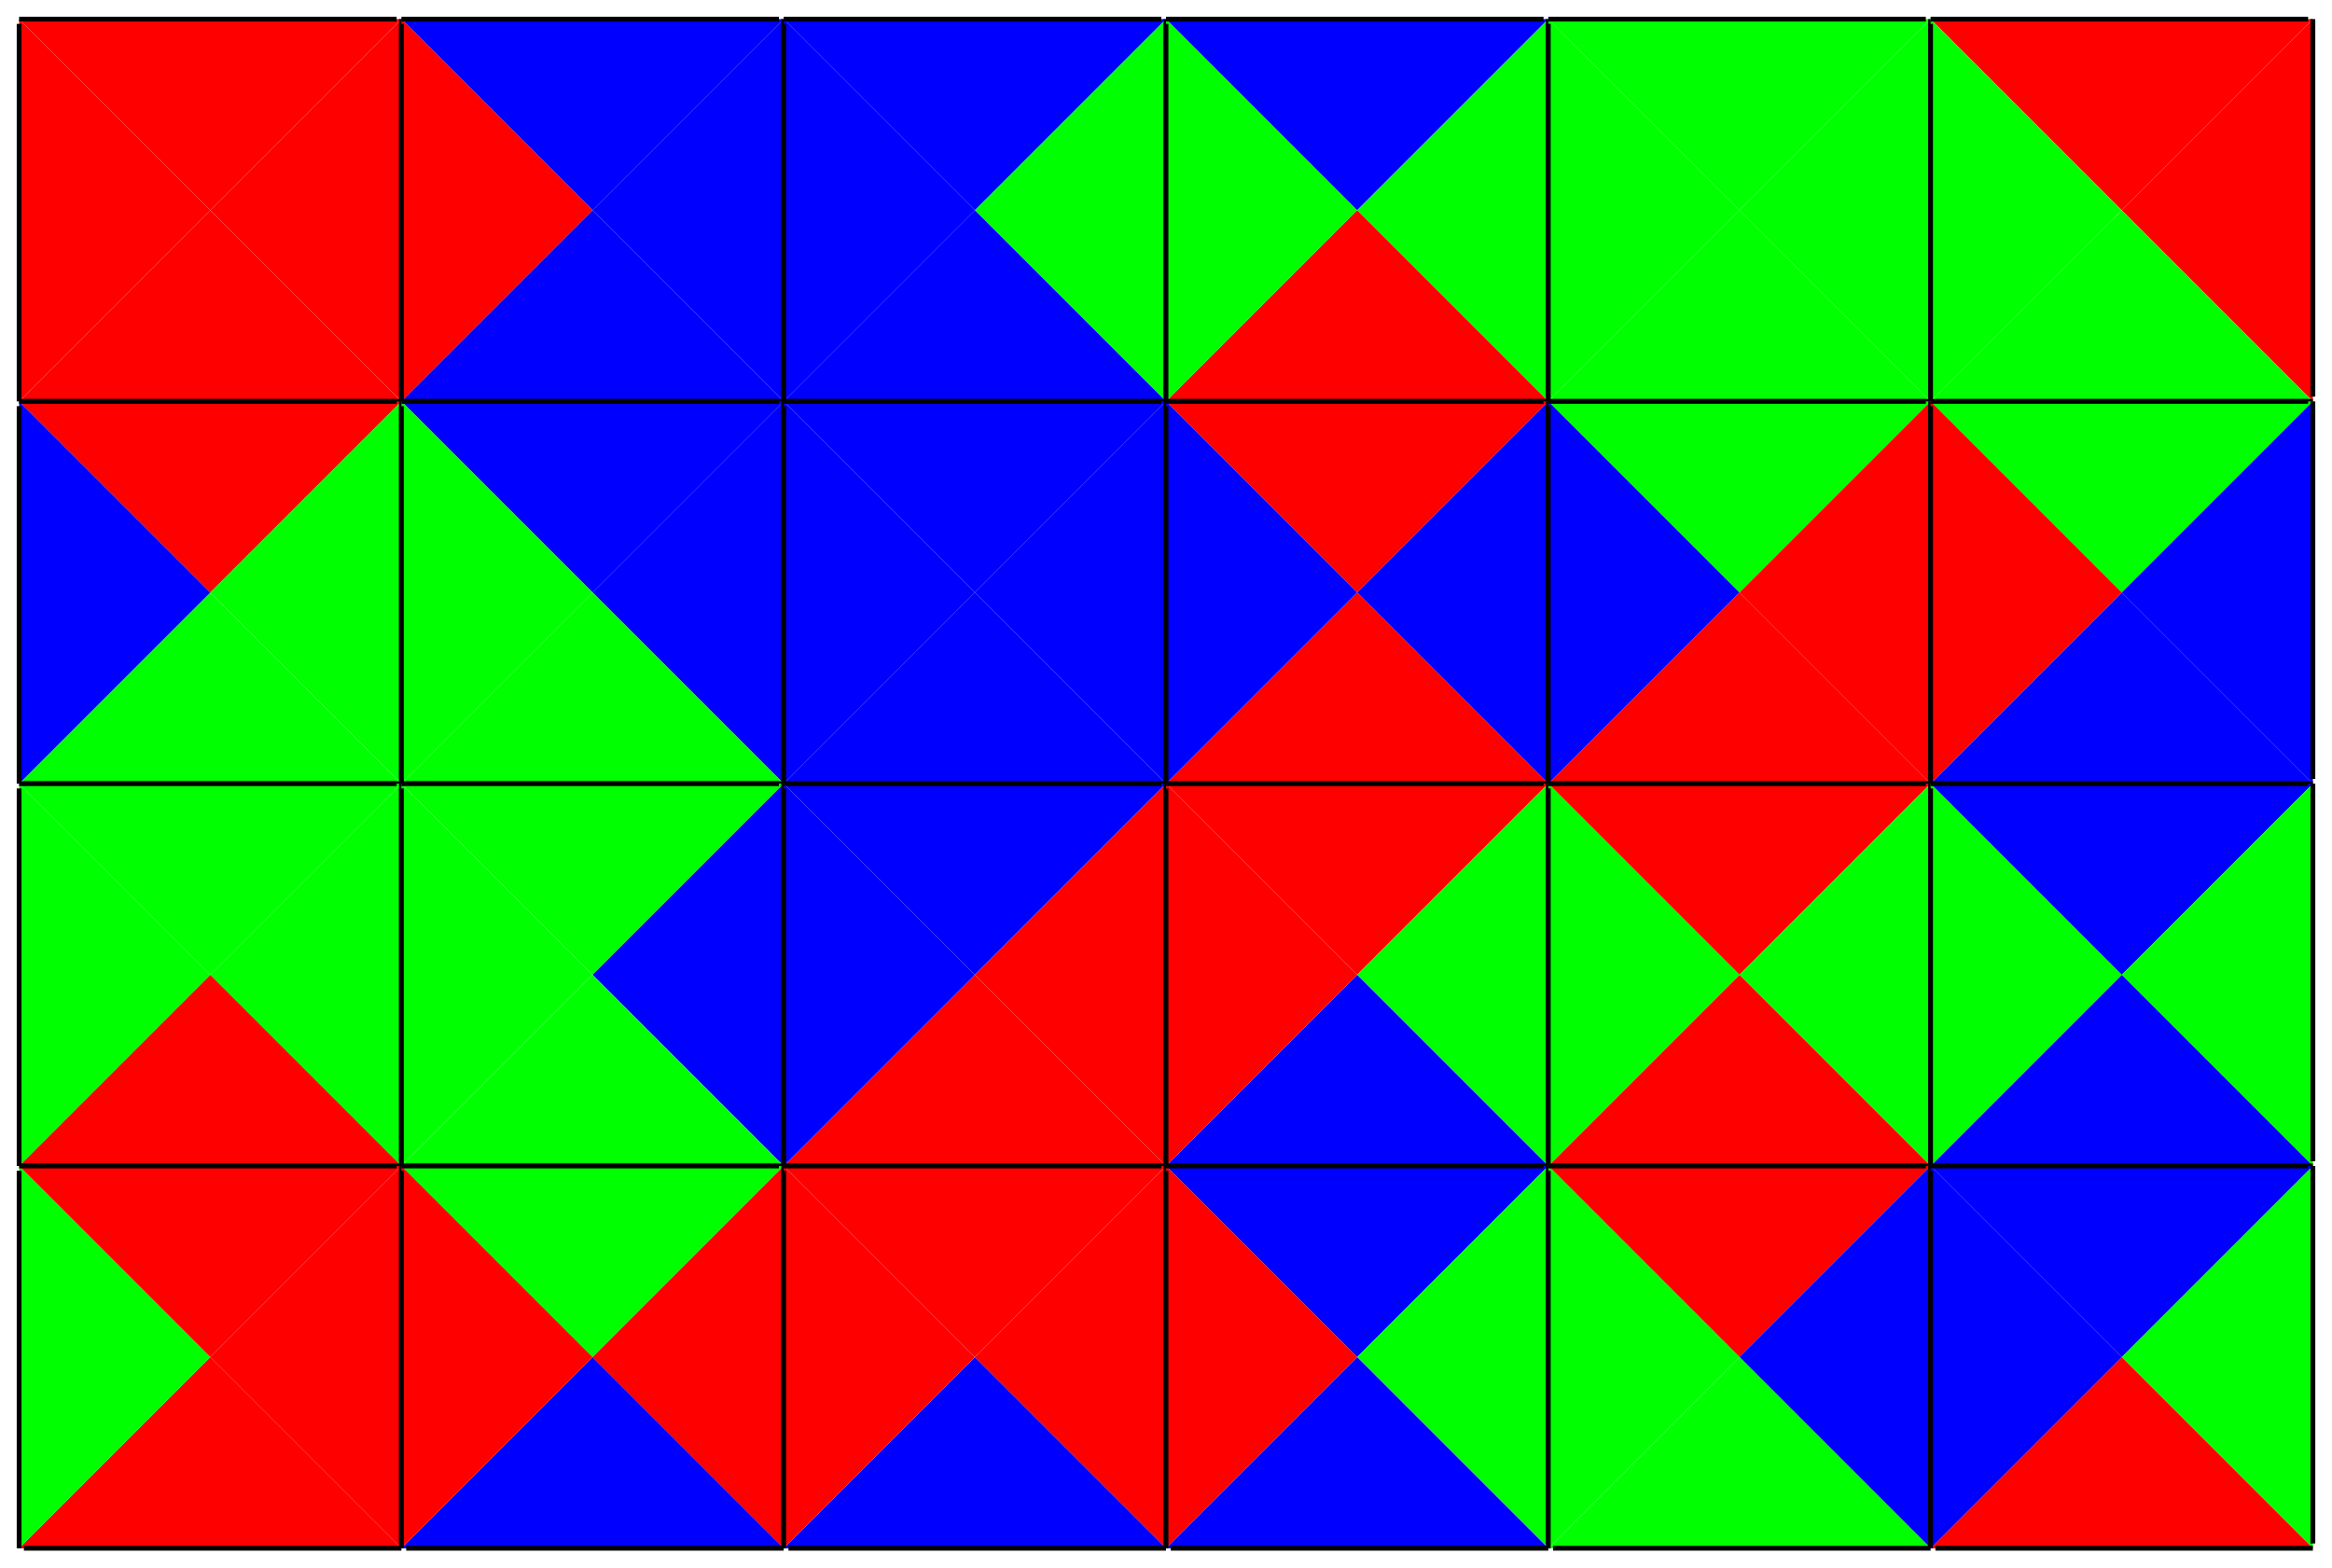
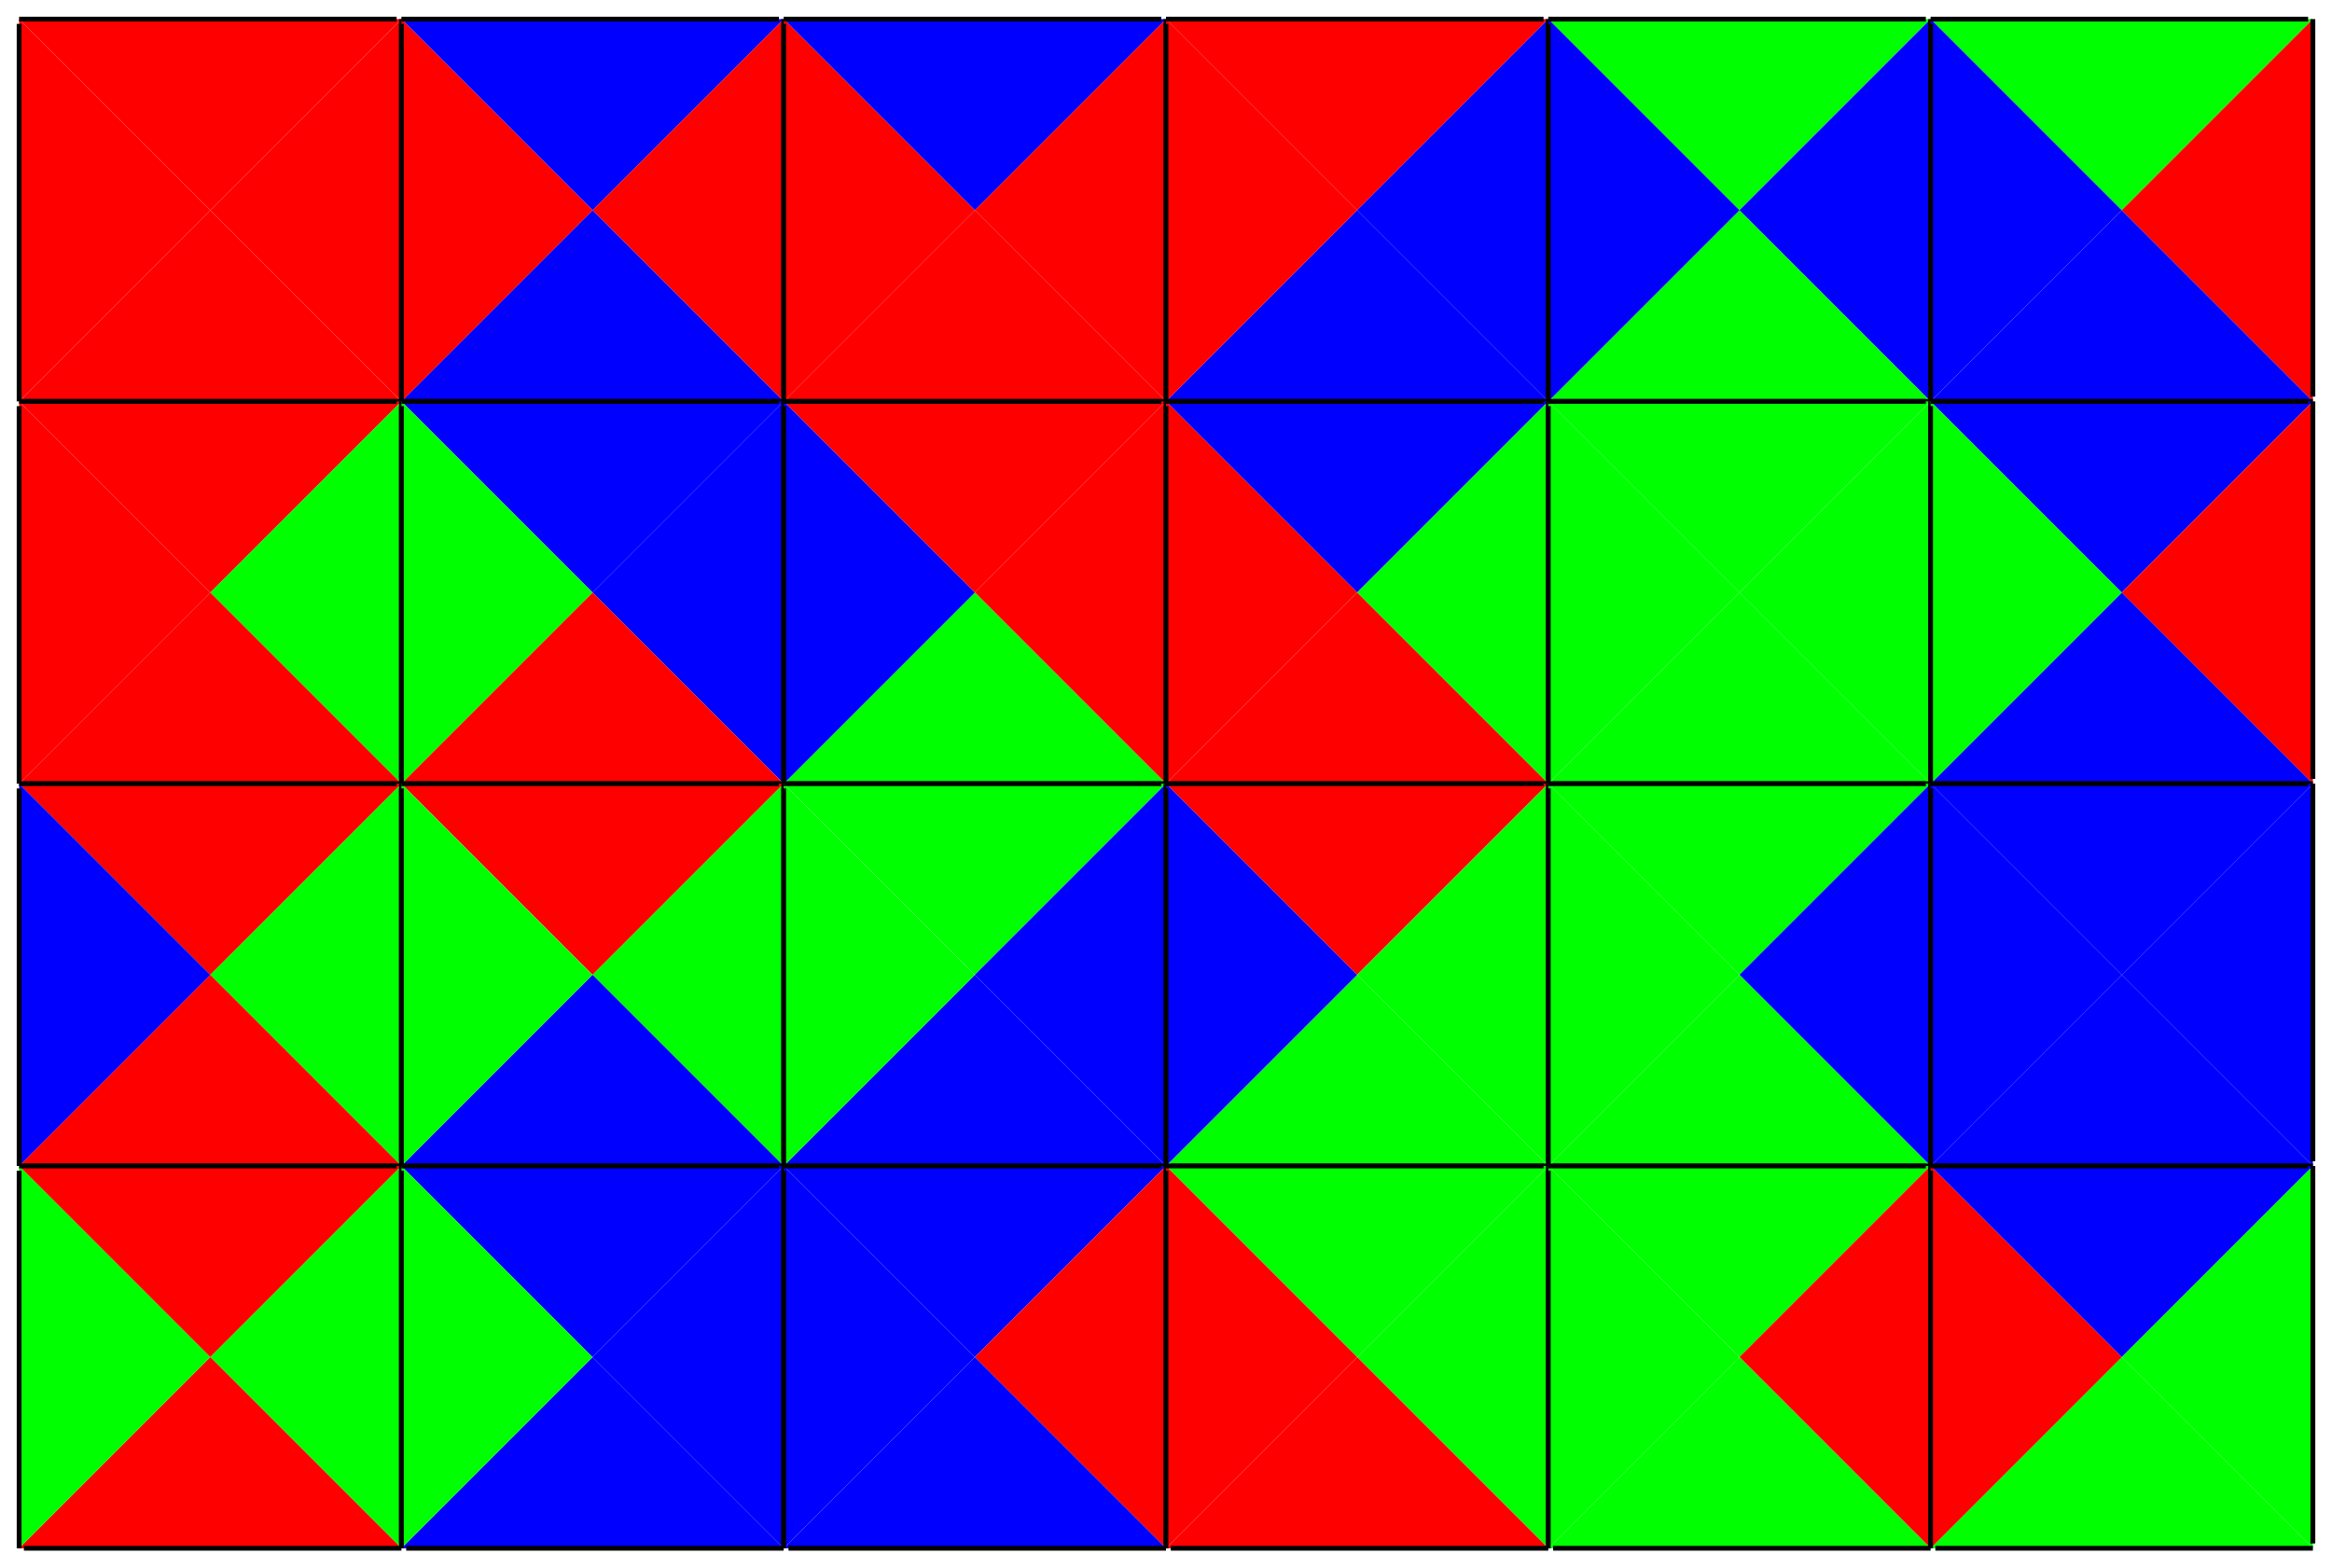
<svg xmlns="http://www.w3.org/2000/svg" width="488" height="328" text-rendering="auto" shape-rendering="auto">
  <defs />
  <g style="fill: rgb(255,0,0); fill-opacity: 1.0; stroke: none" transform="matrix(1,0,0,1,0,0)">
    <path d="M 4 4 L 84 4 L 44 44 M 4 4" />
  </g>
  <g style="fill: rgb(255,0,0); fill-opacity: 1.0; stroke: none" transform="matrix(1,0,0,1,0,0)">
    <path d="M 84 4 L 84 84 L 44 44 M 84 4" />
  </g>
  <g style="fill: rgb(255,0,0); fill-opacity: 1.0; stroke: none" transform="matrix(1,0,0,1,0,0)">
    <path d="M 4 84 L 84 84 L 44 44 M 4 84" />
  </g>
  <g style="fill: rgb(255,0,0); fill-opacity: 1.0; stroke: none" transform="matrix(1,0,0,1,0,0)">
    <path d="M 4 4 L 4 84 L 44 44 M 4 4" />
  </g>
  <line x1="4" y1="4" x2="83" y2="4" style="stroke-width: 1.0;stroke: rgb(0,0,0);stroke-opacity: 1.0;" transform="matrix(1,0,0,1,0,0)" />
  <line x1="84" y1="4" x2="84" y2="83" style="stroke-width: 1.0;stroke: rgb(0,0,0);stroke-opacity: 1.0;" transform="matrix(1,0,0,1,0,0)" />
  <line x1="84" y1="84" x2="5" y2="84" style="stroke-width: 1.0;stroke: rgb(0,0,0);stroke-opacity: 1.0;" transform="matrix(1,0,0,1,0,0)" />
  <line x1="4" y1="84" x2="4" y2="5" style="stroke-width: 1.0;stroke: rgb(0,0,0);stroke-opacity: 1.0;" transform="matrix(1,0,0,1,0,0)" />
  <g style="fill: rgb(255,0,0); fill-opacity: 1.0; stroke: none" transform="matrix(1,0,0,1,0,0)">
    <path d="M 4 84 L 84 84 L 44 124 M 4 84" />
  </g>
  <g style="fill: rgb(0,255,0); fill-opacity: 1.0; stroke: none" transform="matrix(1,0,0,1,0,0)">
    <path d="M 84 84 L 84 164 L 44 124 M 84 84" />
  </g>
-   <g style="fill: rgb(0,255,0); fill-opacity: 1.0; stroke: none" transform="matrix(1,0,0,1,0,0)">
+   <g style="fill: rgb(255,0,0); fill-opacity: 1.0; stroke: none" transform="matrix(1,0,0,1,0,0)">
    <path d="M 4 164 L 84 164 L 44 124 M 4 164" />
  </g>
-   <g style="fill: rgb(0,0,255); fill-opacity: 1.0; stroke: none" transform="matrix(1,0,0,1,0,0)">
+   <g style="fill: rgb(255,0,0); fill-opacity: 1.0; stroke: none" transform="matrix(1,0,0,1,0,0)">
    <path d="M 4 84 L 4 164 L 44 124 M 4 84" />
  </g>
  <line x1="4" y1="84" x2="83" y2="84" style="stroke-width: 1.0;stroke: rgb(0,0,0);stroke-opacity: 1.0;" transform="matrix(1,0,0,1,0,0)" />
  <line x1="84" y1="84" x2="84" y2="163" style="stroke-width: 1.0;stroke: rgb(0,0,0);stroke-opacity: 1.0;" transform="matrix(1,0,0,1,0,0)" />
  <line x1="84" y1="164" x2="5" y2="164" style="stroke-width: 1.0;stroke: rgb(0,0,0);stroke-opacity: 1.0;" transform="matrix(1,0,0,1,0,0)" />
  <line x1="4" y1="164" x2="4" y2="85" style="stroke-width: 1.0;stroke: rgb(0,0,0);stroke-opacity: 1.0;" transform="matrix(1,0,0,1,0,0)" />
-   <g style="fill: rgb(0,255,0); fill-opacity: 1.0; stroke: none" transform="matrix(1,0,0,1,0,0)">
+   <g style="fill: rgb(255,0,0); fill-opacity: 1.0; stroke: none" transform="matrix(1,0,0,1,0,0)">
    <path d="M 4 164 L 84 164 L 44 204 M 4 164" />
  </g>
  <g style="fill: rgb(0,255,0); fill-opacity: 1.0; stroke: none" transform="matrix(1,0,0,1,0,0)">
    <path d="M 84 164 L 84 244 L 44 204 M 84 164" />
  </g>
  <g style="fill: rgb(255,0,0); fill-opacity: 1.0; stroke: none" transform="matrix(1,0,0,1,0,0)">
    <path d="M 4 244 L 84 244 L 44 204 M 4 244" />
  </g>
-   <g style="fill: rgb(0,255,0); fill-opacity: 1.0; stroke: none" transform="matrix(1,0,0,1,0,0)">
+   <g style="fill: rgb(0,0,255); fill-opacity: 1.0; stroke: none" transform="matrix(1,0,0,1,0,0)">
    <path d="M 4 164 L 4 244 L 44 204 M 4 164" />
  </g>
  <line x1="4" y1="164" x2="83" y2="164" style="stroke-width: 1.0;stroke: rgb(0,0,0);stroke-opacity: 1.0;" transform="matrix(1,0,0,1,0,0)" />
  <line x1="84" y1="164" x2="84" y2="243" style="stroke-width: 1.0;stroke: rgb(0,0,0);stroke-opacity: 1.0;" transform="matrix(1,0,0,1,0,0)" />
  <line x1="84" y1="244" x2="5" y2="244" style="stroke-width: 1.0;stroke: rgb(0,0,0);stroke-opacity: 1.0;" transform="matrix(1,0,0,1,0,0)" />
  <line x1="4" y1="244" x2="4" y2="165" style="stroke-width: 1.0;stroke: rgb(0,0,0);stroke-opacity: 1.0;" transform="matrix(1,0,0,1,0,0)" />
  <g style="fill: rgb(255,0,0); fill-opacity: 1.0; stroke: none" transform="matrix(1,0,0,1,0,0)">
    <path d="M 4 244 L 84 244 L 44 284 M 4 244" />
  </g>
-   <g style="fill: rgb(255,0,0); fill-opacity: 1.0; stroke: none" transform="matrix(1,0,0,1,0,0)">
+   <g style="fill: rgb(0,255,0); fill-opacity: 1.0; stroke: none" transform="matrix(1,0,0,1,0,0)">
    <path d="M 84 244 L 84 324 L 44 284 M 84 244" />
  </g>
  <g style="fill: rgb(255,0,0); fill-opacity: 1.0; stroke: none" transform="matrix(1,0,0,1,0,0)">
    <path d="M 4 324 L 84 324 L 44 284 M 4 324" />
  </g>
  <g style="fill: rgb(0,255,0); fill-opacity: 1.0; stroke: none" transform="matrix(1,0,0,1,0,0)">
    <path d="M 4 244 L 4 324 L 44 284 M 4 244" />
  </g>
  <line x1="4" y1="244" x2="83" y2="244" style="stroke-width: 1.0;stroke: rgb(0,0,0);stroke-opacity: 1.0;" transform="matrix(1,0,0,1,0,0)" />
  <line x1="84" y1="244" x2="84" y2="323" style="stroke-width: 1.0;stroke: rgb(0,0,0);stroke-opacity: 1.0;" transform="matrix(1,0,0,1,0,0)" />
  <line x1="84" y1="324" x2="5" y2="324" style="stroke-width: 1.0;stroke: rgb(0,0,0);stroke-opacity: 1.0;" transform="matrix(1,0,0,1,0,0)" />
  <line x1="4" y1="324" x2="4" y2="245" style="stroke-width: 1.0;stroke: rgb(0,0,0);stroke-opacity: 1.0;" transform="matrix(1,0,0,1,0,0)" />
  <g style="fill: rgb(0,0,255); fill-opacity: 1.0; stroke: none" transform="matrix(1,0,0,1,0,0)">
    <path d="M 84 4 L 164 4 L 124 44 M 84 4" />
  </g>
-   <g style="fill: rgb(0,0,255); fill-opacity: 1.0; stroke: none" transform="matrix(1,0,0,1,0,0)">
+   <g style="fill: rgb(255,0,0); fill-opacity: 1.0; stroke: none" transform="matrix(1,0,0,1,0,0)">
    <path d="M 164 4 L 164 84 L 124 44 M 164 4" />
  </g>
  <g style="fill: rgb(0,0,255); fill-opacity: 1.0; stroke: none" transform="matrix(1,0,0,1,0,0)">
    <path d="M 84 84 L 164 84 L 124 44 M 84 84" />
  </g>
  <g style="fill: rgb(255,0,0); fill-opacity: 1.0; stroke: none" transform="matrix(1,0,0,1,0,0)">
    <path d="M 84 4 L 84 84 L 124 44 M 84 4" />
  </g>
  <line x1="84" y1="4" x2="163" y2="4" style="stroke-width: 1.0;stroke: rgb(0,0,0);stroke-opacity: 1.0;" transform="matrix(1,0,0,1,0,0)" />
  <line x1="164" y1="4" x2="164" y2="83" style="stroke-width: 1.0;stroke: rgb(0,0,0);stroke-opacity: 1.0;" transform="matrix(1,0,0,1,0,0)" />
  <line x1="164" y1="84" x2="85" y2="84" style="stroke-width: 1.0;stroke: rgb(0,0,0);stroke-opacity: 1.0;" transform="matrix(1,0,0,1,0,0)" />
  <line x1="84" y1="84" x2="84" y2="5" style="stroke-width: 1.0;stroke: rgb(0,0,0);stroke-opacity: 1.0;" transform="matrix(1,0,0,1,0,0)" />
  <g style="fill: rgb(0,0,255); fill-opacity: 1.0; stroke: none" transform="matrix(1,0,0,1,0,0)">
    <path d="M 84 84 L 164 84 L 124 124 M 84 84" />
  </g>
  <g style="fill: rgb(0,0,255); fill-opacity: 1.0; stroke: none" transform="matrix(1,0,0,1,0,0)">
    <path d="M 164 84 L 164 164 L 124 124 M 164 84" />
  </g>
-   <g style="fill: rgb(0,255,0); fill-opacity: 1.0; stroke: none" transform="matrix(1,0,0,1,0,0)">
+   <g style="fill: rgb(255,0,0); fill-opacity: 1.0; stroke: none" transform="matrix(1,0,0,1,0,0)">
    <path d="M 84 164 L 164 164 L 124 124 M 84 164" />
  </g>
  <g style="fill: rgb(0,255,0); fill-opacity: 1.0; stroke: none" transform="matrix(1,0,0,1,0,0)">
    <path d="M 84 84 L 84 164 L 124 124 M 84 84" />
  </g>
  <line x1="84" y1="84" x2="163" y2="84" style="stroke-width: 1.0;stroke: rgb(0,0,0);stroke-opacity: 1.0;" transform="matrix(1,0,0,1,0,0)" />
  <line x1="164" y1="84" x2="164" y2="163" style="stroke-width: 1.0;stroke: rgb(0,0,0);stroke-opacity: 1.0;" transform="matrix(1,0,0,1,0,0)" />
  <line x1="164" y1="164" x2="85" y2="164" style="stroke-width: 1.0;stroke: rgb(0,0,0);stroke-opacity: 1.0;" transform="matrix(1,0,0,1,0,0)" />
  <line x1="84" y1="164" x2="84" y2="85" style="stroke-width: 1.0;stroke: rgb(0,0,0);stroke-opacity: 1.0;" transform="matrix(1,0,0,1,0,0)" />
-   <g style="fill: rgb(0,255,0); fill-opacity: 1.0; stroke: none" transform="matrix(1,0,0,1,0,0)">
+   <g style="fill: rgb(255,0,0); fill-opacity: 1.0; stroke: none" transform="matrix(1,0,0,1,0,0)">
    <path d="M 84 164 L 164 164 L 124 204 M 84 164" />
  </g>
-   <g style="fill: rgb(0,0,255); fill-opacity: 1.0; stroke: none" transform="matrix(1,0,0,1,0,0)">
+   <g style="fill: rgb(0,255,0); fill-opacity: 1.0; stroke: none" transform="matrix(1,0,0,1,0,0)">
    <path d="M 164 164 L 164 244 L 124 204 M 164 164" />
  </g>
-   <g style="fill: rgb(0,255,0); fill-opacity: 1.0; stroke: none" transform="matrix(1,0,0,1,0,0)">
+   <g style="fill: rgb(0,0,255); fill-opacity: 1.0; stroke: none" transform="matrix(1,0,0,1,0,0)">
    <path d="M 84 244 L 164 244 L 124 204 M 84 244" />
  </g>
  <g style="fill: rgb(0,255,0); fill-opacity: 1.0; stroke: none" transform="matrix(1,0,0,1,0,0)">
    <path d="M 84 164 L 84 244 L 124 204 M 84 164" />
  </g>
  <line x1="84" y1="164" x2="163" y2="164" style="stroke-width: 1.0;stroke: rgb(0,0,0);stroke-opacity: 1.0;" transform="matrix(1,0,0,1,0,0)" />
  <line x1="164" y1="164" x2="164" y2="243" style="stroke-width: 1.0;stroke: rgb(0,0,0);stroke-opacity: 1.0;" transform="matrix(1,0,0,1,0,0)" />
  <line x1="164" y1="244" x2="85" y2="244" style="stroke-width: 1.0;stroke: rgb(0,0,0);stroke-opacity: 1.0;" transform="matrix(1,0,0,1,0,0)" />
  <line x1="84" y1="244" x2="84" y2="165" style="stroke-width: 1.0;stroke: rgb(0,0,0);stroke-opacity: 1.0;" transform="matrix(1,0,0,1,0,0)" />
-   <g style="fill: rgb(0,255,0); fill-opacity: 1.0; stroke: none" transform="matrix(1,0,0,1,0,0)">
+   <g style="fill: rgb(0,0,255); fill-opacity: 1.0; stroke: none" transform="matrix(1,0,0,1,0,0)">
    <path d="M 84 244 L 164 244 L 124 284 M 84 244" />
  </g>
-   <g style="fill: rgb(255,0,0); fill-opacity: 1.0; stroke: none" transform="matrix(1,0,0,1,0,0)">
+   <g style="fill: rgb(0,0,255); fill-opacity: 1.0; stroke: none" transform="matrix(1,0,0,1,0,0)">
    <path d="M 164 244 L 164 324 L 124 284 M 164 244" />
  </g>
  <g style="fill: rgb(0,0,255); fill-opacity: 1.0; stroke: none" transform="matrix(1,0,0,1,0,0)">
    <path d="M 84 324 L 164 324 L 124 284 M 84 324" />
  </g>
-   <g style="fill: rgb(255,0,0); fill-opacity: 1.0; stroke: none" transform="matrix(1,0,0,1,0,0)">
+   <g style="fill: rgb(0,255,0); fill-opacity: 1.0; stroke: none" transform="matrix(1,0,0,1,0,0)">
    <path d="M 84 244 L 84 324 L 124 284 M 84 244" />
  </g>
  <line x1="84" y1="244" x2="163" y2="244" style="stroke-width: 1.0;stroke: rgb(0,0,0);stroke-opacity: 1.0;" transform="matrix(1,0,0,1,0,0)" />
  <line x1="164" y1="244" x2="164" y2="323" style="stroke-width: 1.0;stroke: rgb(0,0,0);stroke-opacity: 1.0;" transform="matrix(1,0,0,1,0,0)" />
  <line x1="164" y1="324" x2="85" y2="324" style="stroke-width: 1.0;stroke: rgb(0,0,0);stroke-opacity: 1.0;" transform="matrix(1,0,0,1,0,0)" />
  <line x1="84" y1="324" x2="84" y2="245" style="stroke-width: 1.0;stroke: rgb(0,0,0);stroke-opacity: 1.0;" transform="matrix(1,0,0,1,0,0)" />
  <g style="fill: rgb(0,0,255); fill-opacity: 1.0; stroke: none" transform="matrix(1,0,0,1,0,0)">
    <path d="M 164 4 L 244 4 L 204 44 M 164 4" />
  </g>
-   <g style="fill: rgb(0,255,0); fill-opacity: 1.0; stroke: none" transform="matrix(1,0,0,1,0,0)">
+   <g style="fill: rgb(255,0,0); fill-opacity: 1.0; stroke: none" transform="matrix(1,0,0,1,0,0)">
    <path d="M 244 4 L 244 84 L 204 44 M 244 4" />
  </g>
-   <g style="fill: rgb(0,0,255); fill-opacity: 1.0; stroke: none" transform="matrix(1,0,0,1,0,0)">
+   <g style="fill: rgb(255,0,0); fill-opacity: 1.0; stroke: none" transform="matrix(1,0,0,1,0,0)">
    <path d="M 164 84 L 244 84 L 204 44 M 164 84" />
  </g>
-   <g style="fill: rgb(0,0,255); fill-opacity: 1.0; stroke: none" transform="matrix(1,0,0,1,0,0)">
+   <g style="fill: rgb(255,0,0); fill-opacity: 1.0; stroke: none" transform="matrix(1,0,0,1,0,0)">
    <path d="M 164 4 L 164 84 L 204 44 M 164 4" />
  </g>
  <line x1="164" y1="4" x2="243" y2="4" style="stroke-width: 1.0;stroke: rgb(0,0,0);stroke-opacity: 1.0;" transform="matrix(1,0,0,1,0,0)" />
  <line x1="244" y1="4" x2="244" y2="83" style="stroke-width: 1.0;stroke: rgb(0,0,0);stroke-opacity: 1.0;" transform="matrix(1,0,0,1,0,0)" />
  <line x1="244" y1="84" x2="165" y2="84" style="stroke-width: 1.0;stroke: rgb(0,0,0);stroke-opacity: 1.0;" transform="matrix(1,0,0,1,0,0)" />
  <line x1="164" y1="84" x2="164" y2="5" style="stroke-width: 1.0;stroke: rgb(0,0,0);stroke-opacity: 1.0;" transform="matrix(1,0,0,1,0,0)" />
-   <g style="fill: rgb(0,0,255); fill-opacity: 1.0; stroke: none" transform="matrix(1,0,0,1,0,0)">
+   <g style="fill: rgb(255,0,0); fill-opacity: 1.0; stroke: none" transform="matrix(1,0,0,1,0,0)">
    <path d="M 164 84 L 244 84 L 204 124 M 164 84" />
  </g>
-   <g style="fill: rgb(0,0,255); fill-opacity: 1.0; stroke: none" transform="matrix(1,0,0,1,0,0)">
+   <g style="fill: rgb(255,0,0); fill-opacity: 1.0; stroke: none" transform="matrix(1,0,0,1,0,0)">
    <path d="M 244 84 L 244 164 L 204 124 M 244 84" />
  </g>
-   <g style="fill: rgb(0,0,255); fill-opacity: 1.0; stroke: none" transform="matrix(1,0,0,1,0,0)">
+   <g style="fill: rgb(0,255,0); fill-opacity: 1.0; stroke: none" transform="matrix(1,0,0,1,0,0)">
    <path d="M 164 164 L 244 164 L 204 124 M 164 164" />
  </g>
  <g style="fill: rgb(0,0,255); fill-opacity: 1.0; stroke: none" transform="matrix(1,0,0,1,0,0)">
    <path d="M 164 84 L 164 164 L 204 124 M 164 84" />
  </g>
  <line x1="164" y1="84" x2="243" y2="84" style="stroke-width: 1.0;stroke: rgb(0,0,0);stroke-opacity: 1.0;" transform="matrix(1,0,0,1,0,0)" />
  <line x1="244" y1="84" x2="244" y2="163" style="stroke-width: 1.0;stroke: rgb(0,0,0);stroke-opacity: 1.0;" transform="matrix(1,0,0,1,0,0)" />
  <line x1="244" y1="164" x2="165" y2="164" style="stroke-width: 1.0;stroke: rgb(0,0,0);stroke-opacity: 1.0;" transform="matrix(1,0,0,1,0,0)" />
  <line x1="164" y1="164" x2="164" y2="85" style="stroke-width: 1.0;stroke: rgb(0,0,0);stroke-opacity: 1.0;" transform="matrix(1,0,0,1,0,0)" />
-   <g style="fill: rgb(0,0,255); fill-opacity: 1.0; stroke: none" transform="matrix(1,0,0,1,0,0)">
+   <g style="fill: rgb(0,255,0); fill-opacity: 1.0; stroke: none" transform="matrix(1,0,0,1,0,0)">
    <path d="M 164 164 L 244 164 L 204 204 M 164 164" />
  </g>
-   <g style="fill: rgb(255,0,0); fill-opacity: 1.0; stroke: none" transform="matrix(1,0,0,1,0,0)">
+   <g style="fill: rgb(0,0,255); fill-opacity: 1.0; stroke: none" transform="matrix(1,0,0,1,0,0)">
    <path d="M 244 164 L 244 244 L 204 204 M 244 164" />
  </g>
-   <g style="fill: rgb(255,0,0); fill-opacity: 1.0; stroke: none" transform="matrix(1,0,0,1,0,0)">
+   <g style="fill: rgb(0,0,255); fill-opacity: 1.0; stroke: none" transform="matrix(1,0,0,1,0,0)">
    <path d="M 164 244 L 244 244 L 204 204 M 164 244" />
  </g>
-   <g style="fill: rgb(0,0,255); fill-opacity: 1.0; stroke: none" transform="matrix(1,0,0,1,0,0)">
+   <g style="fill: rgb(0,255,0); fill-opacity: 1.0; stroke: none" transform="matrix(1,0,0,1,0,0)">
    <path d="M 164 164 L 164 244 L 204 204 M 164 164" />
  </g>
  <line x1="164" y1="164" x2="243" y2="164" style="stroke-width: 1.0;stroke: rgb(0,0,0);stroke-opacity: 1.0;" transform="matrix(1,0,0,1,0,0)" />
  <line x1="244" y1="164" x2="244" y2="243" style="stroke-width: 1.0;stroke: rgb(0,0,0);stroke-opacity: 1.0;" transform="matrix(1,0,0,1,0,0)" />
  <line x1="244" y1="244" x2="165" y2="244" style="stroke-width: 1.0;stroke: rgb(0,0,0);stroke-opacity: 1.0;" transform="matrix(1,0,0,1,0,0)" />
  <line x1="164" y1="244" x2="164" y2="165" style="stroke-width: 1.0;stroke: rgb(0,0,0);stroke-opacity: 1.0;" transform="matrix(1,0,0,1,0,0)" />
-   <g style="fill: rgb(255,0,0); fill-opacity: 1.0; stroke: none" transform="matrix(1,0,0,1,0,0)">
+   <g style="fill: rgb(0,0,255); fill-opacity: 1.0; stroke: none" transform="matrix(1,0,0,1,0,0)">
    <path d="M 164 244 L 244 244 L 204 284 M 164 244" />
  </g>
  <g style="fill: rgb(255,0,0); fill-opacity: 1.0; stroke: none" transform="matrix(1,0,0,1,0,0)">
    <path d="M 244 244 L 244 324 L 204 284 M 244 244" />
  </g>
  <g style="fill: rgb(0,0,255); fill-opacity: 1.0; stroke: none" transform="matrix(1,0,0,1,0,0)">
    <path d="M 164 324 L 244 324 L 204 284 M 164 324" />
  </g>
-   <g style="fill: rgb(255,0,0); fill-opacity: 1.0; stroke: none" transform="matrix(1,0,0,1,0,0)">
+   <g style="fill: rgb(0,0,255); fill-opacity: 1.0; stroke: none" transform="matrix(1,0,0,1,0,0)">
    <path d="M 164 244 L 164 324 L 204 284 M 164 244" />
  </g>
  <line x1="164" y1="244" x2="243" y2="244" style="stroke-width: 1.0;stroke: rgb(0,0,0);stroke-opacity: 1.0;" transform="matrix(1,0,0,1,0,0)" />
  <line x1="244" y1="244" x2="244" y2="323" style="stroke-width: 1.0;stroke: rgb(0,0,0);stroke-opacity: 1.0;" transform="matrix(1,0,0,1,0,0)" />
  <line x1="244" y1="324" x2="165" y2="324" style="stroke-width: 1.0;stroke: rgb(0,0,0);stroke-opacity: 1.0;" transform="matrix(1,0,0,1,0,0)" />
  <line x1="164" y1="324" x2="164" y2="245" style="stroke-width: 1.0;stroke: rgb(0,0,0);stroke-opacity: 1.0;" transform="matrix(1,0,0,1,0,0)" />
-   <g style="fill: rgb(0,0,255); fill-opacity: 1.0; stroke: none" transform="matrix(1,0,0,1,0,0)">
+   <g style="fill: rgb(255,0,0); fill-opacity: 1.0; stroke: none" transform="matrix(1,0,0,1,0,0)">
    <path d="M 244 4 L 324 4 L 284 44 M 244 4" />
  </g>
-   <g style="fill: rgb(0,255,0); fill-opacity: 1.0; stroke: none" transform="matrix(1,0,0,1,0,0)">
+   <g style="fill: rgb(0,0,255); fill-opacity: 1.0; stroke: none" transform="matrix(1,0,0,1,0,0)">
    <path d="M 324 4 L 324 84 L 284 44 M 324 4" />
  </g>
-   <g style="fill: rgb(255,0,0); fill-opacity: 1.0; stroke: none" transform="matrix(1,0,0,1,0,0)">
+   <g style="fill: rgb(0,0,255); fill-opacity: 1.0; stroke: none" transform="matrix(1,0,0,1,0,0)">
    <path d="M 244 84 L 324 84 L 284 44 M 244 84" />
  </g>
-   <g style="fill: rgb(0,255,0); fill-opacity: 1.0; stroke: none" transform="matrix(1,0,0,1,0,0)">
+   <g style="fill: rgb(255,0,0); fill-opacity: 1.0; stroke: none" transform="matrix(1,0,0,1,0,0)">
    <path d="M 244 4 L 244 84 L 284 44 M 244 4" />
  </g>
  <line x1="244" y1="4" x2="323" y2="4" style="stroke-width: 1.0;stroke: rgb(0,0,0);stroke-opacity: 1.0;" transform="matrix(1,0,0,1,0,0)" />
  <line x1="324" y1="4" x2="324" y2="83" style="stroke-width: 1.0;stroke: rgb(0,0,0);stroke-opacity: 1.0;" transform="matrix(1,0,0,1,0,0)" />
  <line x1="324" y1="84" x2="245" y2="84" style="stroke-width: 1.0;stroke: rgb(0,0,0);stroke-opacity: 1.0;" transform="matrix(1,0,0,1,0,0)" />
  <line x1="244" y1="84" x2="244" y2="5" style="stroke-width: 1.0;stroke: rgb(0,0,0);stroke-opacity: 1.0;" transform="matrix(1,0,0,1,0,0)" />
-   <g style="fill: rgb(255,0,0); fill-opacity: 1.0; stroke: none" transform="matrix(1,0,0,1,0,0)">
+   <g style="fill: rgb(0,0,255); fill-opacity: 1.0; stroke: none" transform="matrix(1,0,0,1,0,0)">
    <path d="M 244 84 L 324 84 L 284 124 M 244 84" />
  </g>
-   <g style="fill: rgb(0,0,255); fill-opacity: 1.0; stroke: none" transform="matrix(1,0,0,1,0,0)">
+   <g style="fill: rgb(0,255,0); fill-opacity: 1.0; stroke: none" transform="matrix(1,0,0,1,0,0)">
    <path d="M 324 84 L 324 164 L 284 124 M 324 84" />
  </g>
  <g style="fill: rgb(255,0,0); fill-opacity: 1.0; stroke: none" transform="matrix(1,0,0,1,0,0)">
    <path d="M 244 164 L 324 164 L 284 124 M 244 164" />
  </g>
-   <g style="fill: rgb(0,0,255); fill-opacity: 1.0; stroke: none" transform="matrix(1,0,0,1,0,0)">
+   <g style="fill: rgb(255,0,0); fill-opacity: 1.0; stroke: none" transform="matrix(1,0,0,1,0,0)">
    <path d="M 244 84 L 244 164 L 284 124 M 244 84" />
  </g>
  <line x1="244" y1="84" x2="323" y2="84" style="stroke-width: 1.0;stroke: rgb(0,0,0);stroke-opacity: 1.0;" transform="matrix(1,0,0,1,0,0)" />
  <line x1="324" y1="84" x2="324" y2="163" style="stroke-width: 1.0;stroke: rgb(0,0,0);stroke-opacity: 1.0;" transform="matrix(1,0,0,1,0,0)" />
  <line x1="324" y1="164" x2="245" y2="164" style="stroke-width: 1.0;stroke: rgb(0,0,0);stroke-opacity: 1.0;" transform="matrix(1,0,0,1,0,0)" />
  <line x1="244" y1="164" x2="244" y2="85" style="stroke-width: 1.0;stroke: rgb(0,0,0);stroke-opacity: 1.0;" transform="matrix(1,0,0,1,0,0)" />
  <g style="fill: rgb(255,0,0); fill-opacity: 1.0; stroke: none" transform="matrix(1,0,0,1,0,0)">
    <path d="M 244 164 L 324 164 L 284 204 M 244 164" />
  </g>
  <g style="fill: rgb(0,255,0); fill-opacity: 1.0; stroke: none" transform="matrix(1,0,0,1,0,0)">
    <path d="M 324 164 L 324 244 L 284 204 M 324 164" />
  </g>
-   <g style="fill: rgb(0,0,255); fill-opacity: 1.0; stroke: none" transform="matrix(1,0,0,1,0,0)">
+   <g style="fill: rgb(0,255,0); fill-opacity: 1.0; stroke: none" transform="matrix(1,0,0,1,0,0)">
    <path d="M 244 244 L 324 244 L 284 204 M 244 244" />
  </g>
-   <g style="fill: rgb(255,0,0); fill-opacity: 1.0; stroke: none" transform="matrix(1,0,0,1,0,0)">
+   <g style="fill: rgb(0,0,255); fill-opacity: 1.0; stroke: none" transform="matrix(1,0,0,1,0,0)">
    <path d="M 244 164 L 244 244 L 284 204 M 244 164" />
  </g>
  <line x1="244" y1="164" x2="323" y2="164" style="stroke-width: 1.0;stroke: rgb(0,0,0);stroke-opacity: 1.0;" transform="matrix(1,0,0,1,0,0)" />
  <line x1="324" y1="164" x2="324" y2="243" style="stroke-width: 1.0;stroke: rgb(0,0,0);stroke-opacity: 1.0;" transform="matrix(1,0,0,1,0,0)" />
  <line x1="324" y1="244" x2="245" y2="244" style="stroke-width: 1.0;stroke: rgb(0,0,0);stroke-opacity: 1.0;" transform="matrix(1,0,0,1,0,0)" />
  <line x1="244" y1="244" x2="244" y2="165" style="stroke-width: 1.0;stroke: rgb(0,0,0);stroke-opacity: 1.0;" transform="matrix(1,0,0,1,0,0)" />
-   <g style="fill: rgb(0,0,255); fill-opacity: 1.0; stroke: none" transform="matrix(1,0,0,1,0,0)">
+   <g style="fill: rgb(0,255,0); fill-opacity: 1.0; stroke: none" transform="matrix(1,0,0,1,0,0)">
    <path d="M 244 244 L 324 244 L 284 284 M 244 244" />
  </g>
  <g style="fill: rgb(0,255,0); fill-opacity: 1.0; stroke: none" transform="matrix(1,0,0,1,0,0)">
    <path d="M 324 244 L 324 324 L 284 284 M 324 244" />
  </g>
-   <g style="fill: rgb(0,0,255); fill-opacity: 1.0; stroke: none" transform="matrix(1,0,0,1,0,0)">
+   <g style="fill: rgb(255,0,0); fill-opacity: 1.0; stroke: none" transform="matrix(1,0,0,1,0,0)">
    <path d="M 244 324 L 324 324 L 284 284 M 244 324" />
  </g>
  <g style="fill: rgb(255,0,0); fill-opacity: 1.0; stroke: none" transform="matrix(1,0,0,1,0,0)">
    <path d="M 244 244 L 244 324 L 284 284 M 244 244" />
  </g>
  <line x1="244" y1="244" x2="323" y2="244" style="stroke-width: 1.0;stroke: rgb(0,0,0);stroke-opacity: 1.0;" transform="matrix(1,0,0,1,0,0)" />
  <line x1="324" y1="244" x2="324" y2="323" style="stroke-width: 1.0;stroke: rgb(0,0,0);stroke-opacity: 1.0;" transform="matrix(1,0,0,1,0,0)" />
  <line x1="324" y1="324" x2="245" y2="324" style="stroke-width: 1.0;stroke: rgb(0,0,0);stroke-opacity: 1.0;" transform="matrix(1,0,0,1,0,0)" />
  <line x1="244" y1="324" x2="244" y2="245" style="stroke-width: 1.0;stroke: rgb(0,0,0);stroke-opacity: 1.0;" transform="matrix(1,0,0,1,0,0)" />
  <g style="fill: rgb(0,255,0); fill-opacity: 1.0; stroke: none" transform="matrix(1,0,0,1,0,0)">
    <path d="M 324 4 L 404 4 L 364 44 M 324 4" />
  </g>
-   <g style="fill: rgb(0,255,0); fill-opacity: 1.0; stroke: none" transform="matrix(1,0,0,1,0,0)">
+   <g style="fill: rgb(0,0,255); fill-opacity: 1.0; stroke: none" transform="matrix(1,0,0,1,0,0)">
    <path d="M 404 4 L 404 84 L 364 44 M 404 4" />
  </g>
  <g style="fill: rgb(0,255,0); fill-opacity: 1.0; stroke: none" transform="matrix(1,0,0,1,0,0)">
    <path d="M 324 84 L 404 84 L 364 44 M 324 84" />
  </g>
-   <g style="fill: rgb(0,255,0); fill-opacity: 1.0; stroke: none" transform="matrix(1,0,0,1,0,0)">
+   <g style="fill: rgb(0,0,255); fill-opacity: 1.0; stroke: none" transform="matrix(1,0,0,1,0,0)">
    <path d="M 324 4 L 324 84 L 364 44 M 324 4" />
  </g>
  <line x1="324" y1="4" x2="403" y2="4" style="stroke-width: 1.0;stroke: rgb(0,0,0);stroke-opacity: 1.0;" transform="matrix(1,0,0,1,0,0)" />
  <line x1="404" y1="4" x2="404" y2="83" style="stroke-width: 1.0;stroke: rgb(0,0,0);stroke-opacity: 1.0;" transform="matrix(1,0,0,1,0,0)" />
  <line x1="404" y1="84" x2="325" y2="84" style="stroke-width: 1.0;stroke: rgb(0,0,0);stroke-opacity: 1.0;" transform="matrix(1,0,0,1,0,0)" />
  <line x1="324" y1="84" x2="324" y2="5" style="stroke-width: 1.0;stroke: rgb(0,0,0);stroke-opacity: 1.0;" transform="matrix(1,0,0,1,0,0)" />
  <g style="fill: rgb(0,255,0); fill-opacity: 1.0; stroke: none" transform="matrix(1,0,0,1,0,0)">
    <path d="M 324 84 L 404 84 L 364 124 M 324 84" />
  </g>
-   <g style="fill: rgb(255,0,0); fill-opacity: 1.0; stroke: none" transform="matrix(1,0,0,1,0,0)">
+   <g style="fill: rgb(0,255,0); fill-opacity: 1.0; stroke: none" transform="matrix(1,0,0,1,0,0)">
    <path d="M 404 84 L 404 164 L 364 124 M 404 84" />
  </g>
-   <g style="fill: rgb(255,0,0); fill-opacity: 1.0; stroke: none" transform="matrix(1,0,0,1,0,0)">
+   <g style="fill: rgb(0,255,0); fill-opacity: 1.0; stroke: none" transform="matrix(1,0,0,1,0,0)">
    <path d="M 324 164 L 404 164 L 364 124 M 324 164" />
  </g>
-   <g style="fill: rgb(0,0,255); fill-opacity: 1.0; stroke: none" transform="matrix(1,0,0,1,0,0)">
+   <g style="fill: rgb(0,255,0); fill-opacity: 1.0; stroke: none" transform="matrix(1,0,0,1,0,0)">
    <path d="M 324 84 L 324 164 L 364 124 M 324 84" />
  </g>
  <line x1="324" y1="84" x2="403" y2="84" style="stroke-width: 1.0;stroke: rgb(0,0,0);stroke-opacity: 1.0;" transform="matrix(1,0,0,1,0,0)" />
  <line x1="404" y1="84" x2="404" y2="163" style="stroke-width: 1.0;stroke: rgb(0,0,0);stroke-opacity: 1.0;" transform="matrix(1,0,0,1,0,0)" />
  <line x1="404" y1="164" x2="325" y2="164" style="stroke-width: 1.0;stroke: rgb(0,0,0);stroke-opacity: 1.0;" transform="matrix(1,0,0,1,0,0)" />
  <line x1="324" y1="164" x2="324" y2="85" style="stroke-width: 1.0;stroke: rgb(0,0,0);stroke-opacity: 1.0;" transform="matrix(1,0,0,1,0,0)" />
-   <g style="fill: rgb(255,0,0); fill-opacity: 1.0; stroke: none" transform="matrix(1,0,0,1,0,0)">
+   <g style="fill: rgb(0,255,0); fill-opacity: 1.0; stroke: none" transform="matrix(1,0,0,1,0,0)">
    <path d="M 324 164 L 404 164 L 364 204 M 324 164" />
  </g>
-   <g style="fill: rgb(0,255,0); fill-opacity: 1.0; stroke: none" transform="matrix(1,0,0,1,0,0)">
+   <g style="fill: rgb(0,0,255); fill-opacity: 1.0; stroke: none" transform="matrix(1,0,0,1,0,0)">
    <path d="M 404 164 L 404 244 L 364 204 M 404 164" />
  </g>
-   <g style="fill: rgb(255,0,0); fill-opacity: 1.0; stroke: none" transform="matrix(1,0,0,1,0,0)">
+   <g style="fill: rgb(0,255,0); fill-opacity: 1.0; stroke: none" transform="matrix(1,0,0,1,0,0)">
    <path d="M 324 244 L 404 244 L 364 204 M 324 244" />
  </g>
  <g style="fill: rgb(0,255,0); fill-opacity: 1.0; stroke: none" transform="matrix(1,0,0,1,0,0)">
    <path d="M 324 164 L 324 244 L 364 204 M 324 164" />
  </g>
  <line x1="324" y1="164" x2="403" y2="164" style="stroke-width: 1.0;stroke: rgb(0,0,0);stroke-opacity: 1.0;" transform="matrix(1,0,0,1,0,0)" />
  <line x1="404" y1="164" x2="404" y2="243" style="stroke-width: 1.0;stroke: rgb(0,0,0);stroke-opacity: 1.0;" transform="matrix(1,0,0,1,0,0)" />
  <line x1="404" y1="244" x2="325" y2="244" style="stroke-width: 1.0;stroke: rgb(0,0,0);stroke-opacity: 1.0;" transform="matrix(1,0,0,1,0,0)" />
  <line x1="324" y1="244" x2="324" y2="165" style="stroke-width: 1.0;stroke: rgb(0,0,0);stroke-opacity: 1.0;" transform="matrix(1,0,0,1,0,0)" />
-   <g style="fill: rgb(255,0,0); fill-opacity: 1.0; stroke: none" transform="matrix(1,0,0,1,0,0)">
+   <g style="fill: rgb(0,255,0); fill-opacity: 1.0; stroke: none" transform="matrix(1,0,0,1,0,0)">
    <path d="M 324 244 L 404 244 L 364 284 M 324 244" />
  </g>
-   <g style="fill: rgb(0,0,255); fill-opacity: 1.0; stroke: none" transform="matrix(1,0,0,1,0,0)">
+   <g style="fill: rgb(255,0,0); fill-opacity: 1.0; stroke: none" transform="matrix(1,0,0,1,0,0)">
    <path d="M 404 244 L 404 324 L 364 284 M 404 244" />
  </g>
  <g style="fill: rgb(0,255,0); fill-opacity: 1.0; stroke: none" transform="matrix(1,0,0,1,0,0)">
    <path d="M 324 324 L 404 324 L 364 284 M 324 324" />
  </g>
  <g style="fill: rgb(0,255,0); fill-opacity: 1.0; stroke: none" transform="matrix(1,0,0,1,0,0)">
    <path d="M 324 244 L 324 324 L 364 284 M 324 244" />
  </g>
  <line x1="324" y1="244" x2="403" y2="244" style="stroke-width: 1.0;stroke: rgb(0,0,0);stroke-opacity: 1.0;" transform="matrix(1,0,0,1,0,0)" />
  <line x1="404" y1="244" x2="404" y2="323" style="stroke-width: 1.0;stroke: rgb(0,0,0);stroke-opacity: 1.0;" transform="matrix(1,0,0,1,0,0)" />
  <line x1="404" y1="324" x2="325" y2="324" style="stroke-width: 1.0;stroke: rgb(0,0,0);stroke-opacity: 1.0;" transform="matrix(1,0,0,1,0,0)" />
  <line x1="324" y1="324" x2="324" y2="245" style="stroke-width: 1.0;stroke: rgb(0,0,0);stroke-opacity: 1.0;" transform="matrix(1,0,0,1,0,0)" />
-   <g style="fill: rgb(255,0,0); fill-opacity: 1.0; stroke: none" transform="matrix(1,0,0,1,0,0)">
+   <g style="fill: rgb(0,255,0); fill-opacity: 1.0; stroke: none" transform="matrix(1,0,0,1,0,0)">
    <path d="M 404 4 L 484 4 L 444 44 M 404 4" />
  </g>
  <g style="fill: rgb(255,0,0); fill-opacity: 1.0; stroke: none" transform="matrix(1,0,0,1,0,0)">
    <path d="M 484 4 L 484 84 L 444 44 M 484 4" />
  </g>
-   <g style="fill: rgb(0,255,0); fill-opacity: 1.0; stroke: none" transform="matrix(1,0,0,1,0,0)">
+   <g style="fill: rgb(0,0,255); fill-opacity: 1.0; stroke: none" transform="matrix(1,0,0,1,0,0)">
    <path d="M 404 84 L 484 84 L 444 44 M 404 84" />
  </g>
-   <g style="fill: rgb(0,255,0); fill-opacity: 1.0; stroke: none" transform="matrix(1,0,0,1,0,0)">
+   <g style="fill: rgb(0,0,255); fill-opacity: 1.0; stroke: none" transform="matrix(1,0,0,1,0,0)">
    <path d="M 404 4 L 404 84 L 444 44 M 404 4" />
  </g>
  <line x1="404" y1="4" x2="483" y2="4" style="stroke-width: 1.0;stroke: rgb(0,0,0);stroke-opacity: 1.0;" transform="matrix(1,0,0,1,0,0)" />
  <line x1="484" y1="4" x2="484" y2="83" style="stroke-width: 1.0;stroke: rgb(0,0,0);stroke-opacity: 1.0;" transform="matrix(1,0,0,1,0,0)" />
  <line x1="484" y1="84" x2="405" y2="84" style="stroke-width: 1.0;stroke: rgb(0,0,0);stroke-opacity: 1.0;" transform="matrix(1,0,0,1,0,0)" />
  <line x1="404" y1="84" x2="404" y2="5" style="stroke-width: 1.0;stroke: rgb(0,0,0);stroke-opacity: 1.0;" transform="matrix(1,0,0,1,0,0)" />
-   <g style="fill: rgb(0,255,0); fill-opacity: 1.0; stroke: none" transform="matrix(1,0,0,1,0,0)">
+   <g style="fill: rgb(0,0,255); fill-opacity: 1.0; stroke: none" transform="matrix(1,0,0,1,0,0)">
    <path d="M 404 84 L 484 84 L 444 124 M 404 84" />
  </g>
-   <g style="fill: rgb(0,0,255); fill-opacity: 1.0; stroke: none" transform="matrix(1,0,0,1,0,0)">
+   <g style="fill: rgb(255,0,0); fill-opacity: 1.0; stroke: none" transform="matrix(1,0,0,1,0,0)">
    <path d="M 484 84 L 484 164 L 444 124 M 484 84" />
  </g>
  <g style="fill: rgb(0,0,255); fill-opacity: 1.0; stroke: none" transform="matrix(1,0,0,1,0,0)">
    <path d="M 404 164 L 484 164 L 444 124 M 404 164" />
  </g>
-   <g style="fill: rgb(255,0,0); fill-opacity: 1.0; stroke: none" transform="matrix(1,0,0,1,0,0)">
+   <g style="fill: rgb(0,255,0); fill-opacity: 1.0; stroke: none" transform="matrix(1,0,0,1,0,0)">
    <path d="M 404 84 L 404 164 L 444 124 M 404 84" />
  </g>
  <line x1="404" y1="84" x2="483" y2="84" style="stroke-width: 1.0;stroke: rgb(0,0,0);stroke-opacity: 1.0;" transform="matrix(1,0,0,1,0,0)" />
  <line x1="484" y1="84" x2="484" y2="163" style="stroke-width: 1.0;stroke: rgb(0,0,0);stroke-opacity: 1.0;" transform="matrix(1,0,0,1,0,0)" />
  <line x1="484" y1="164" x2="405" y2="164" style="stroke-width: 1.0;stroke: rgb(0,0,0);stroke-opacity: 1.0;" transform="matrix(1,0,0,1,0,0)" />
  <line x1="404" y1="164" x2="404" y2="85" style="stroke-width: 1.0;stroke: rgb(0,0,0);stroke-opacity: 1.0;" transform="matrix(1,0,0,1,0,0)" />
  <g style="fill: rgb(0,0,255); fill-opacity: 1.0; stroke: none" transform="matrix(1,0,0,1,0,0)">
    <path d="M 404 164 L 484 164 L 444 204 M 404 164" />
  </g>
-   <g style="fill: rgb(0,255,0); fill-opacity: 1.0; stroke: none" transform="matrix(1,0,0,1,0,0)">
+   <g style="fill: rgb(0,0,255); fill-opacity: 1.0; stroke: none" transform="matrix(1,0,0,1,0,0)">
    <path d="M 484 164 L 484 244 L 444 204 M 484 164" />
  </g>
  <g style="fill: rgb(0,0,255); fill-opacity: 1.0; stroke: none" transform="matrix(1,0,0,1,0,0)">
    <path d="M 404 244 L 484 244 L 444 204 M 404 244" />
  </g>
-   <g style="fill: rgb(0,255,0); fill-opacity: 1.0; stroke: none" transform="matrix(1,0,0,1,0,0)">
+   <g style="fill: rgb(0,0,255); fill-opacity: 1.0; stroke: none" transform="matrix(1,0,0,1,0,0)">
    <path d="M 404 164 L 404 244 L 444 204 M 404 164" />
  </g>
  <line x1="404" y1="164" x2="483" y2="164" style="stroke-width: 1.0;stroke: rgb(0,0,0);stroke-opacity: 1.0;" transform="matrix(1,0,0,1,0,0)" />
  <line x1="484" y1="164" x2="484" y2="243" style="stroke-width: 1.0;stroke: rgb(0,0,0);stroke-opacity: 1.0;" transform="matrix(1,0,0,1,0,0)" />
  <line x1="484" y1="244" x2="405" y2="244" style="stroke-width: 1.0;stroke: rgb(0,0,0);stroke-opacity: 1.0;" transform="matrix(1,0,0,1,0,0)" />
  <line x1="404" y1="244" x2="404" y2="165" style="stroke-width: 1.0;stroke: rgb(0,0,0);stroke-opacity: 1.0;" transform="matrix(1,0,0,1,0,0)" />
  <g style="fill: rgb(0,0,255); fill-opacity: 1.0; stroke: none" transform="matrix(1,0,0,1,0,0)">
    <path d="M 404 244 L 484 244 L 444 284 M 404 244" />
  </g>
  <g style="fill: rgb(0,255,0); fill-opacity: 1.0; stroke: none" transform="matrix(1,0,0,1,0,0)">
    <path d="M 484 244 L 484 324 L 444 284 M 484 244" />
  </g>
-   <g style="fill: rgb(255,0,0); fill-opacity: 1.0; stroke: none" transform="matrix(1,0,0,1,0,0)">
+   <g style="fill: rgb(0,255,0); fill-opacity: 1.0; stroke: none" transform="matrix(1,0,0,1,0,0)">
    <path d="M 404 324 L 484 324 L 444 284 M 404 324" />
  </g>
-   <g style="fill: rgb(0,0,255); fill-opacity: 1.0; stroke: none" transform="matrix(1,0,0,1,0,0)">
+   <g style="fill: rgb(255,0,0); fill-opacity: 1.0; stroke: none" transform="matrix(1,0,0,1,0,0)">
    <path d="M 404 244 L 404 324 L 444 284 M 404 244" />
  </g>
  <line x1="404" y1="244" x2="483" y2="244" style="stroke-width: 1.0;stroke: rgb(0,0,0);stroke-opacity: 1.0;" transform="matrix(1,0,0,1,0,0)" />
  <line x1="484" y1="244" x2="484" y2="323" style="stroke-width: 1.0;stroke: rgb(0,0,0);stroke-opacity: 1.0;" transform="matrix(1,0,0,1,0,0)" />
  <line x1="484" y1="324" x2="405" y2="324" style="stroke-width: 1.0;stroke: rgb(0,0,0);stroke-opacity: 1.0;" transform="matrix(1,0,0,1,0,0)" />
  <line x1="404" y1="324" x2="404" y2="245" style="stroke-width: 1.0;stroke: rgb(0,0,0);stroke-opacity: 1.0;" transform="matrix(1,0,0,1,0,0)" />
</svg>
